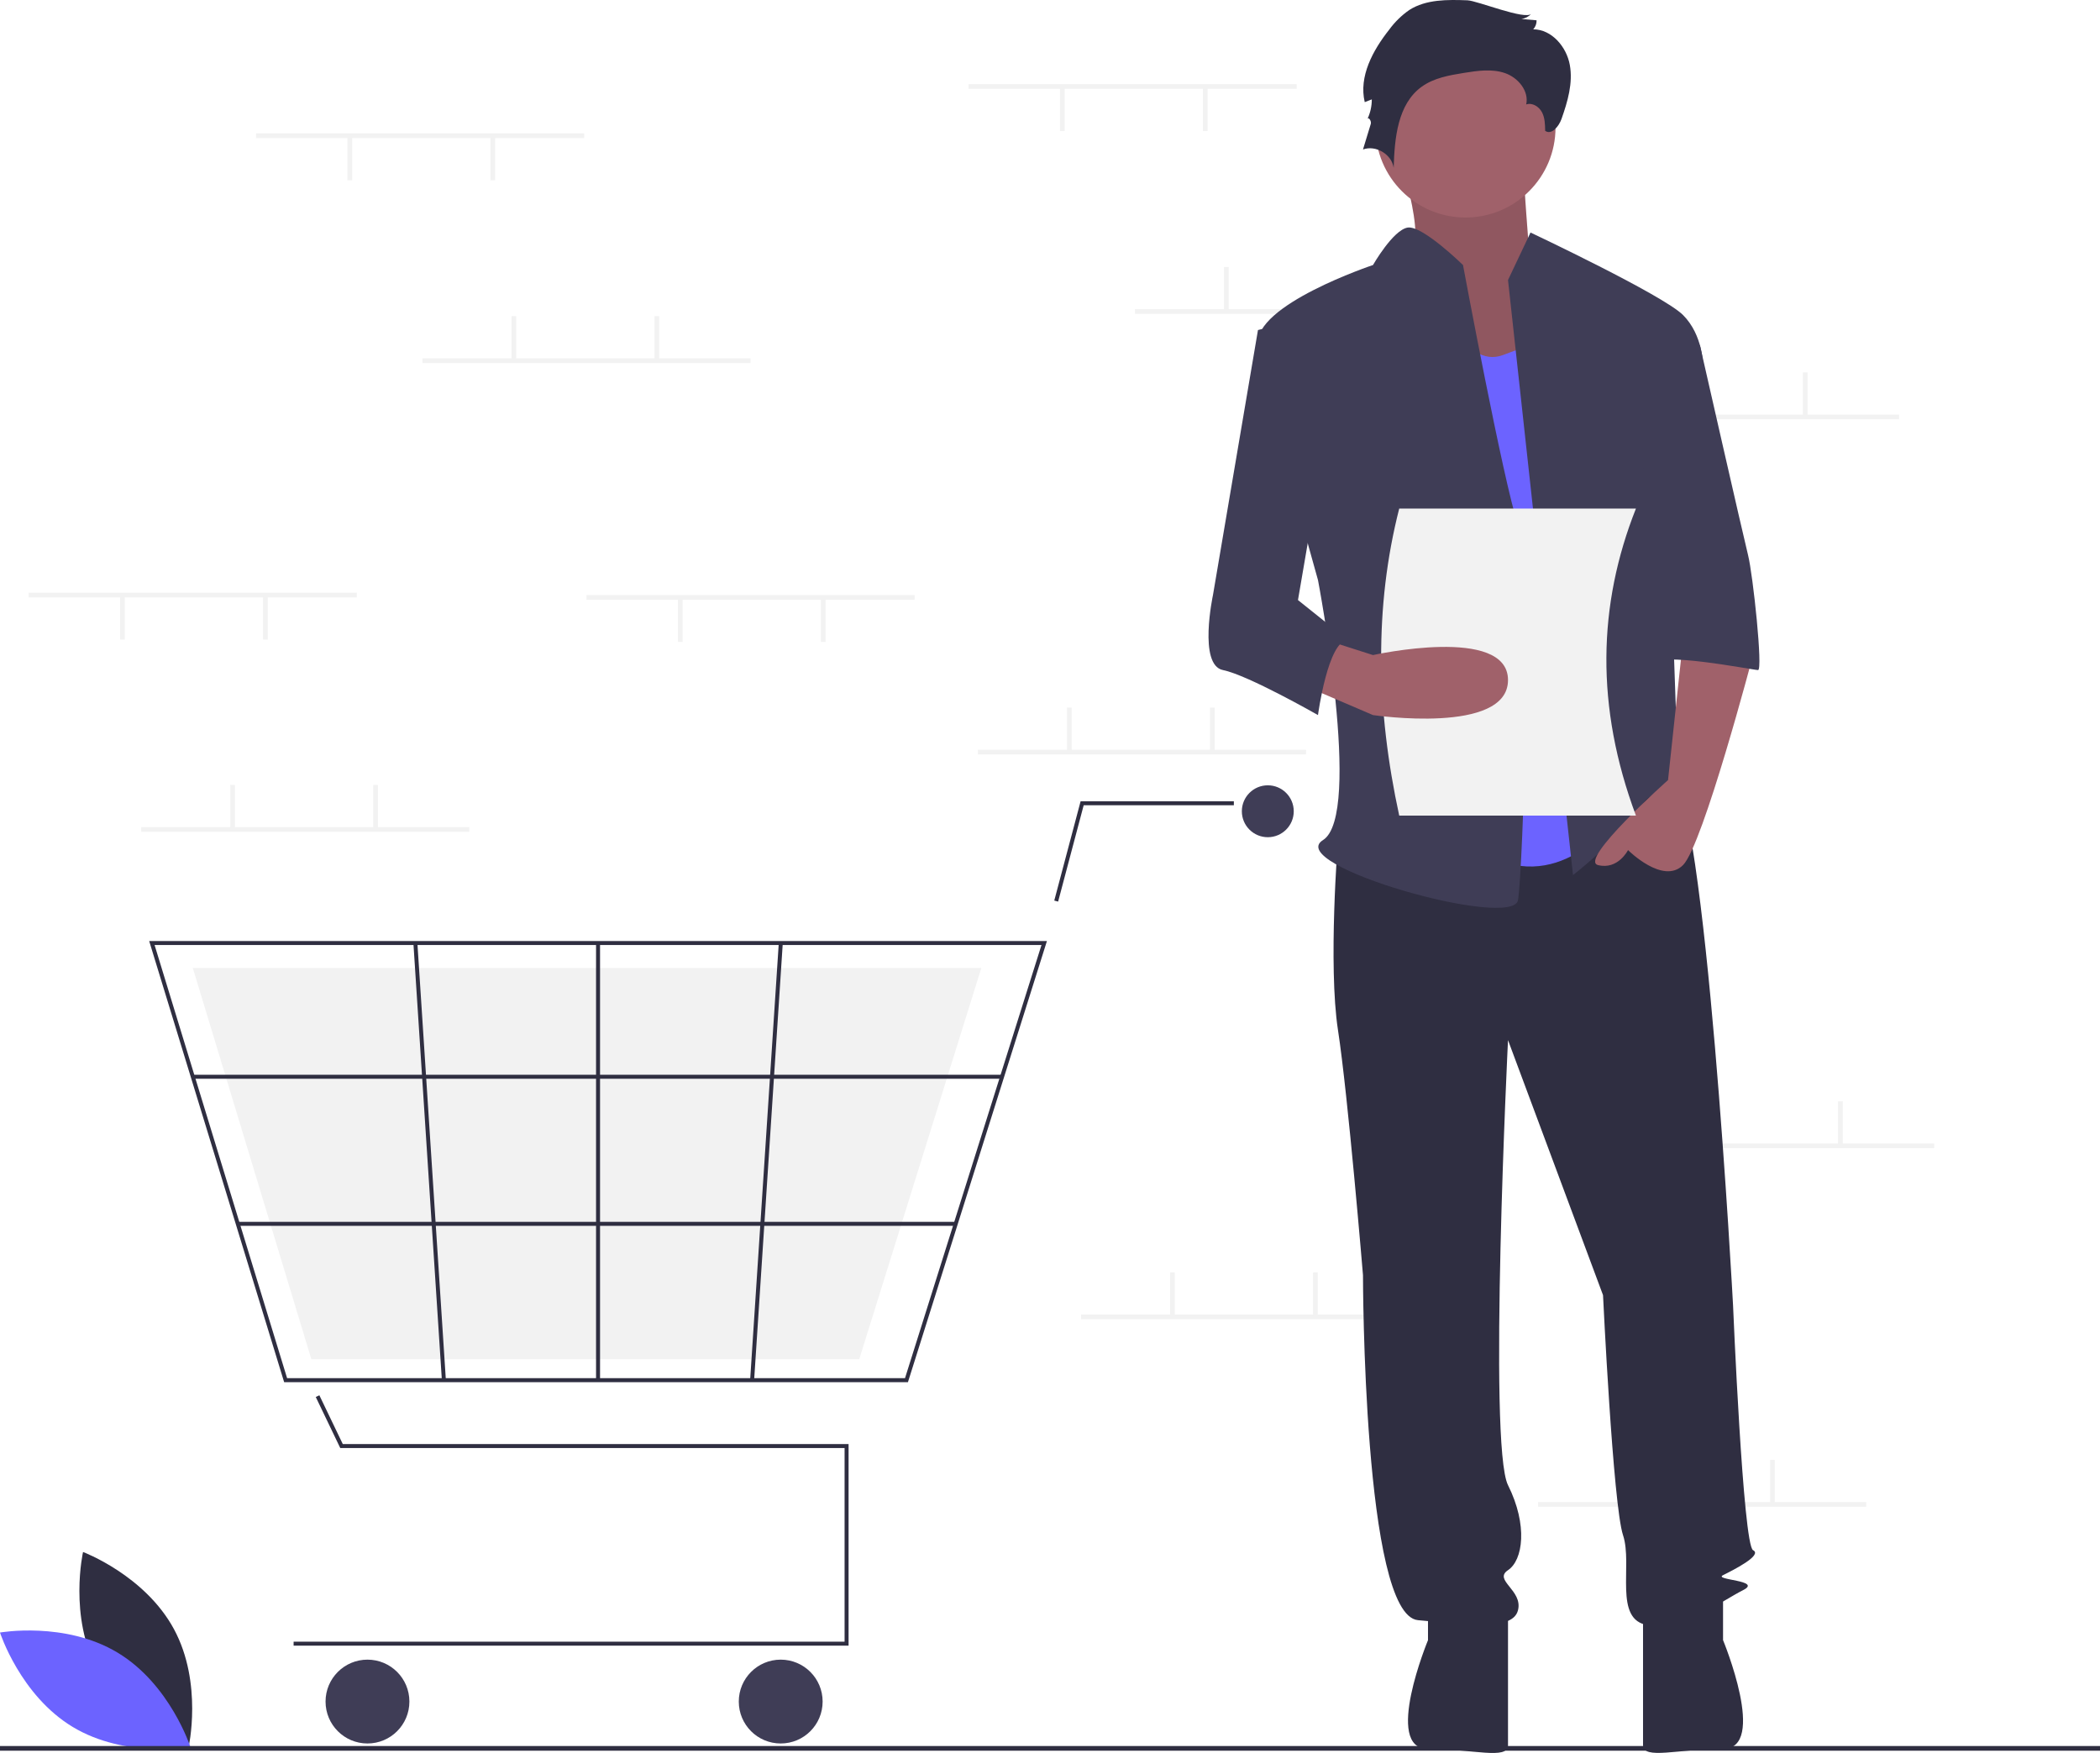
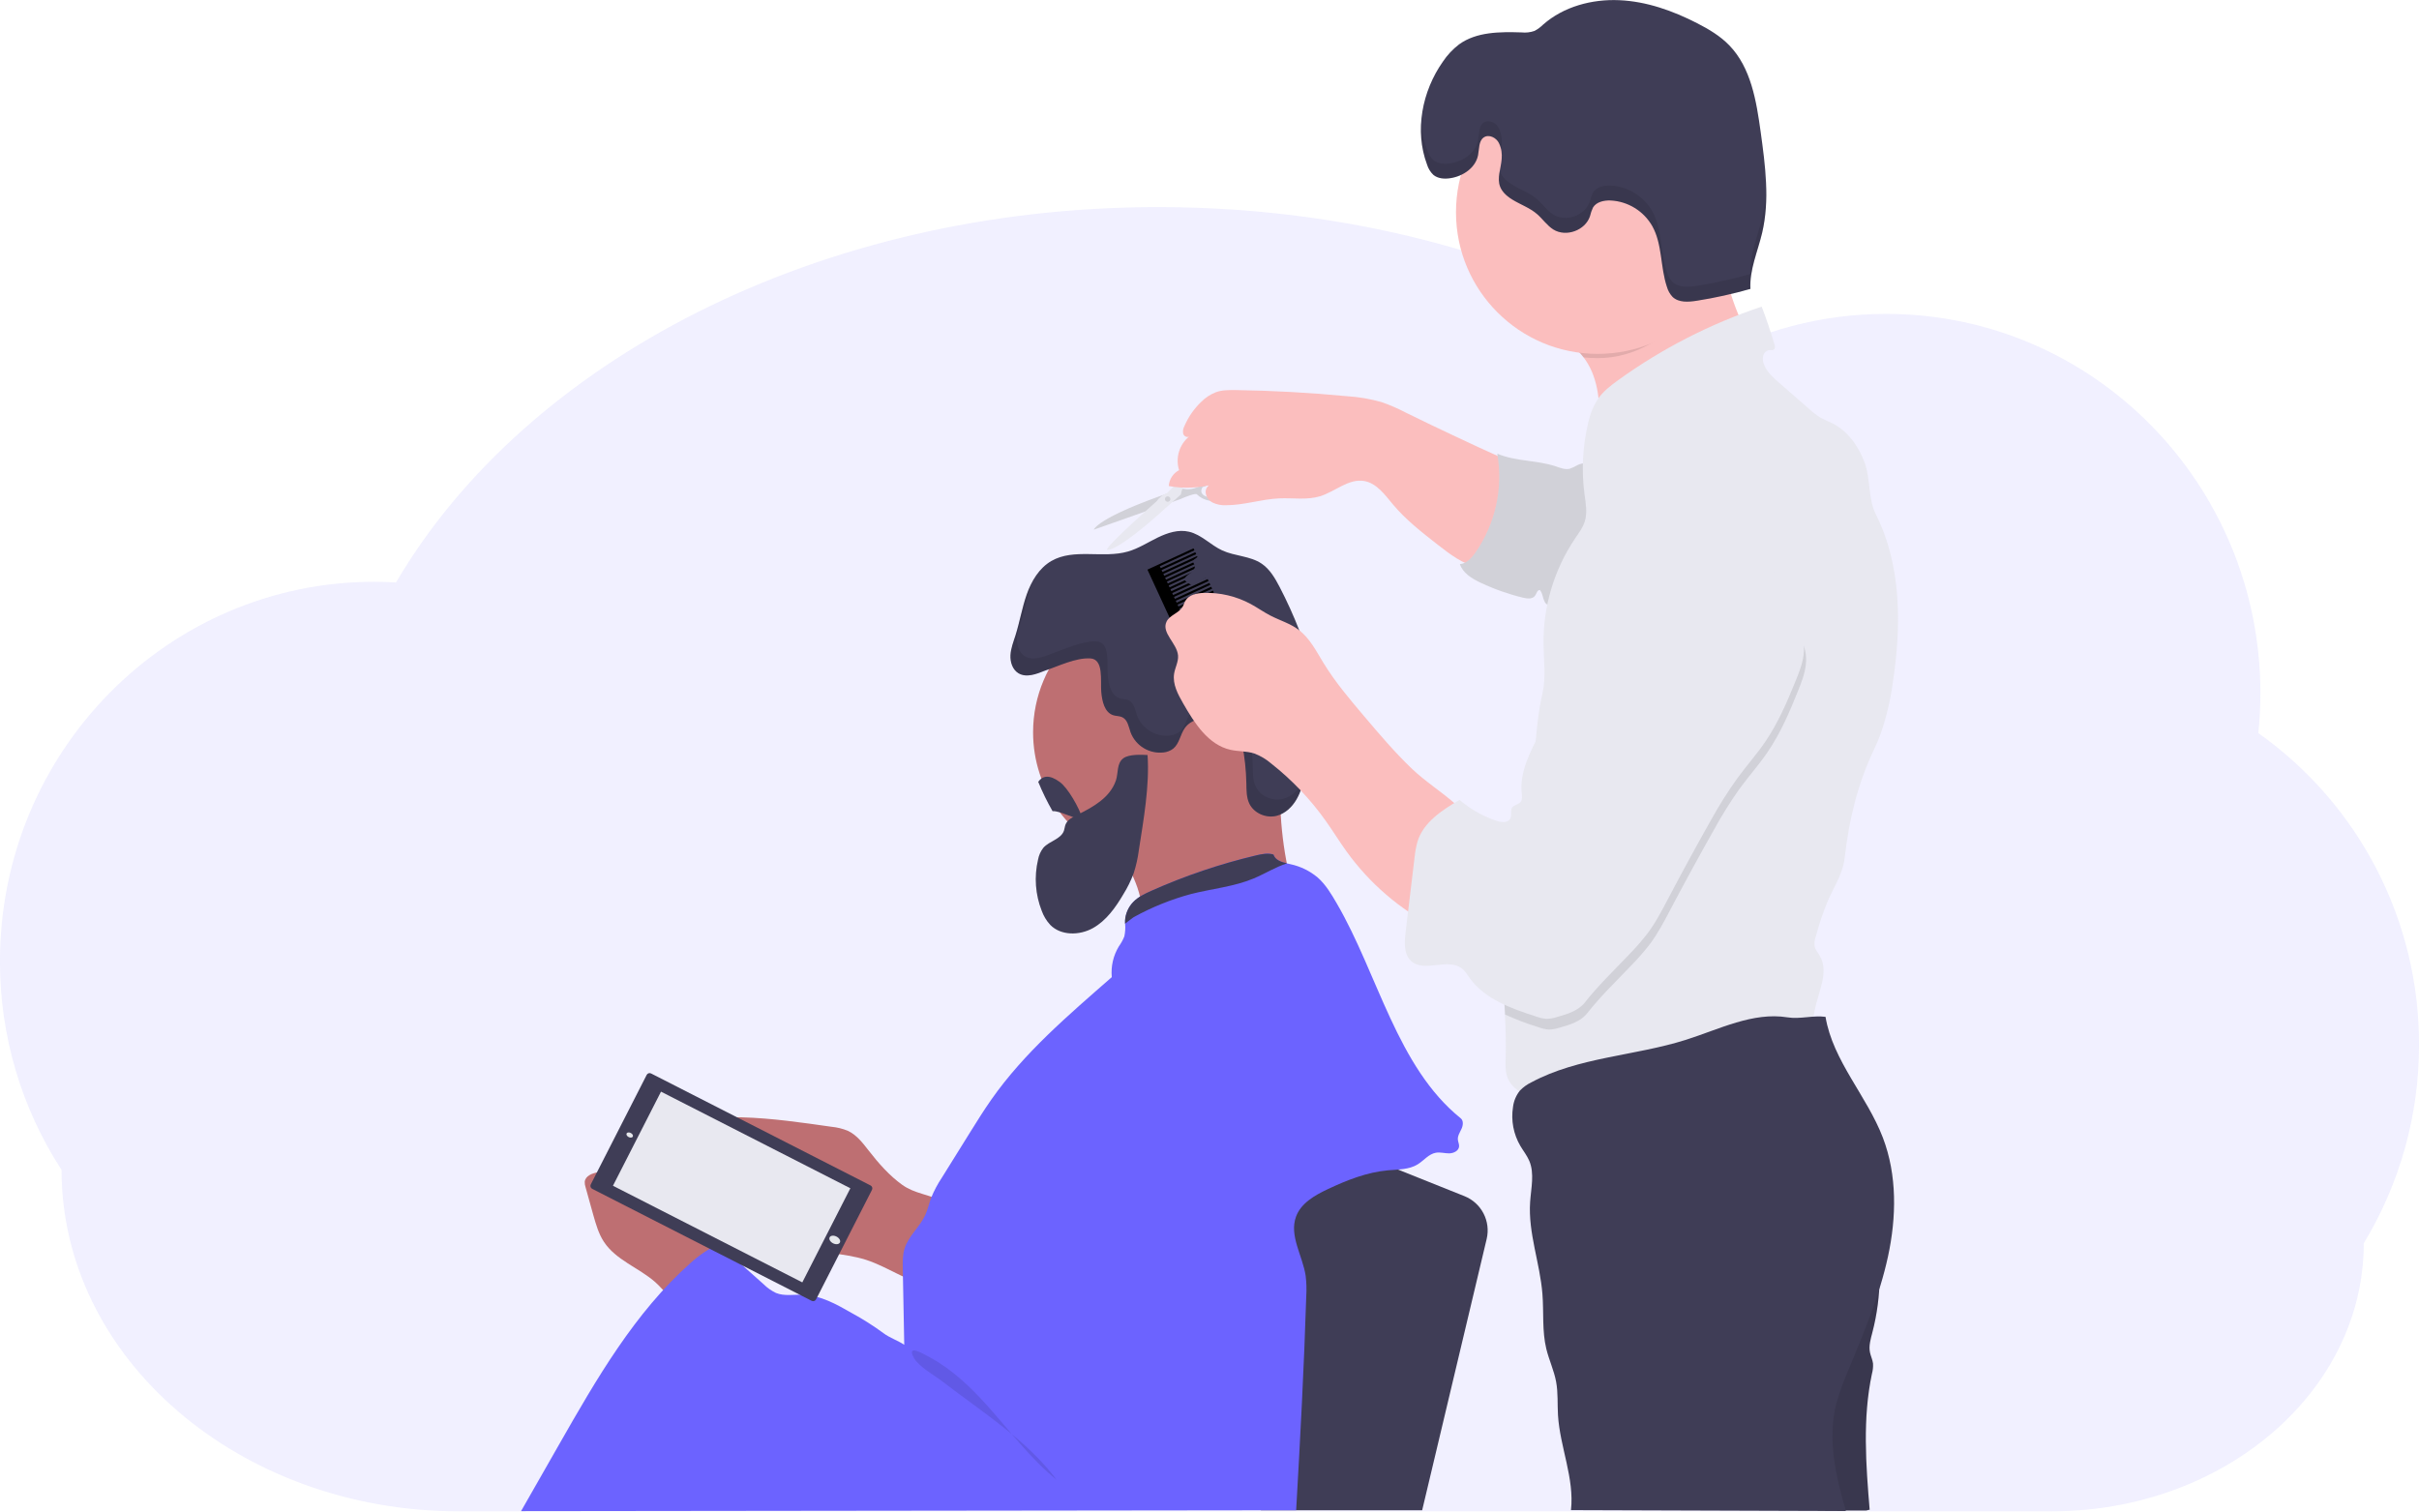
- <svg xmlns="http://www.w3.org/2000/svg" data-name="Layer 1" width="896" height="747.971" viewBox="0 0 896 747.971">
-   <path d="M193.634,788.752c12.428,23.049,38.806,32.944,38.806,32.944s6.227-27.475-6.201-50.524-38.806-32.944-38.806-32.944S181.206,765.703,193.634,788.752Z" transform="translate(-152 -76.01429)" fill="#2f2e41" />
-   <path d="M202.177,781.169c22.438,13.5,31.08,40.314,31.08,40.314s-27.738,4.927-50.177-8.573S152,772.596,152,772.596,179.738,767.67,202.177,781.169Z" transform="translate(-152 -76.01429)" fill="#6c63ff" />
-   <rect x="413.248" y="35.908" width="140" height="2" fill="#f2f2f2" />
-   <rect x="513.249" y="37.408" width="2" height="18.5" fill="#f2f2f2" />
-   <rect x="452.248" y="37.408" width="2" height="18.5" fill="#f2f2f2" />
-   <rect x="484.248" y="131.908" width="140" height="2" fill="#f2f2f2" />
-   <rect x="522.249" y="113.908" width="2" height="18.5" fill="#f2f2f2" />
-   <rect x="583.249" y="113.908" width="2" height="18.5" fill="#f2f2f2" />
-   <rect x="670.249" y="176.908" width="140" height="2" fill="#f2f2f2" />
-   <rect x="708.249" y="158.908" width="2" height="18.5" fill="#f2f2f2" />
-   <rect x="769.249" y="158.908" width="2" height="18.5" fill="#f2f2f2" />
-   <rect x="656.249" y="640.908" width="140" height="2" fill="#f2f2f2" />
-   <rect x="694.249" y="622.908" width="2" height="18.5" fill="#f2f2f2" />
-   <rect x="755.249" y="622.908" width="2" height="18.5" fill="#f2f2f2" />
-   <rect x="417.248" y="319.908" width="140" height="2" fill="#f2f2f2" />
-   <rect x="455.248" y="301.908" width="2" height="18.5" fill="#f2f2f2" />
-   <rect x="516.249" y="301.908" width="2" height="18.5" fill="#f2f2f2" />
-   <rect x="461.248" y="560.908" width="140" height="2" fill="#f2f2f2" />
-   <rect x="499.248" y="542.908" width="2" height="18.5" fill="#f2f2f2" />
-   <rect x="560.249" y="542.908" width="2" height="18.5" fill="#f2f2f2" />
-   <rect x="685.249" y="487.908" width="140" height="2" fill="#f2f2f2" />
-   <rect x="723.249" y="469.908" width="2" height="18.5" fill="#f2f2f2" />
-   <rect x="784.249" y="469.908" width="2" height="18.5" fill="#f2f2f2" />
-   <polygon points="362.06 702.184 125.274 702.184 125.274 700.481 360.356 700.481 360.356 617.861 145.18 617.861 134.727 596.084 136.263 595.347 146.252 616.157 362.06 616.157 362.06 702.184" fill="#2f2e41" />
-   <circle cx="156.789" cy="726.033" r="17.887" fill="#3f3d56" />
-   <circle cx="333.101" cy="726.033" r="17.887" fill="#3f3d56" />
-   <circle cx="540.927" cy="346.153" r="11.073" fill="#3f3d56" />
-   <path d="M539.385,665.767H273.237L215.648,477.531H598.693l-.349,1.108Zm-264.889-1.704H538.136l58.234-184.83H217.951Z" transform="translate(-152 -76.01429)" fill="#2f2e41" />
-   <polygon points="366.61 579.958 132.842 579.958 82.26 413.015 418.701 413.015 418.395 413.998 366.61 579.958" fill="#f2f2f2" />
-   <polygon points="451.465 384.7 449.818 384.263 461.059 341.894 526.448 341.894 526.448 343.598 462.37 343.598 451.465 384.7" fill="#2f2e41" />
-   <rect x="82.258" y="458.584" width="345.293" height="1.704" fill="#2f2e41" />
-   <rect x="101.459" y="521.344" width="306.319" height="1.704" fill="#2f2e41" />
-   <rect x="254.314" y="402.368" width="1.704" height="186.533" fill="#2f2e41" />
-   <rect x="385.557" y="570.797" width="186.929" height="1.704" transform="translate(-274.7392 936.235) rotate(-86.24919)" fill="#2f2e41" />
-   <rect x="334.457" y="478.185" width="1.704" height="186.929" transform="translate(-188.4687 -52.99638) rotate(-3.729)" fill="#2f2e41" />
-   <rect y="745" width="896" height="2" fill="#2f2e41" />
-   <path d="M747.411,137.89s14.618,41.606,5.622,48.007S783.394,244.573,783.394,244.573l47.229-12.802-25.863-43.74s-3.373-43.74-3.373-50.141S747.411,137.89,747.411,137.89Z" transform="translate(-152 -76.01429)" fill="#a0616a" />
-   <path d="M747.411,137.89s14.618,41.606,5.622,48.007S783.394,244.573,783.394,244.573l47.229-12.802-25.863-43.74s-3.373-43.74-3.373-50.141S747.411,137.89,747.411,137.89Z" transform="translate(-152 -76.01429)" opacity="0.1" />
-   <path d="M722.874,434.468s-4.267,53.341,0,81.079,10.668,104.549,10.668,104.549,0,145.089,23.47,147.222,40.539,4.267,42.673-4.267-10.668-12.802-4.267-17.069,8.535-19.203,0-36.272,0-189.895,0-189.895l40.539,108.816s4.267,89.614,8.535,102.415-4.267,36.272,10.668,38.406,32.005-10.668,40.539-14.936-12.802-4.267-8.535-6.401,17.069-8.535,12.802-10.668-8.535-104.549-8.535-104.549S879.697,414.199,864.762,405.664s-24.537,6.166-24.537,6.166Z" transform="translate(-152 -76.01429)" fill="#2f2e41" />
-   <path d="M761.279,758.784v17.069s-19.203,46.399,0,46.399,34.138,4.808,34.138-1.593V763.051Z" transform="translate(-152 -76.01429)" fill="#2f2e41" />
-   <path d="M887.165,758.754v17.069s19.203,46.399,0,46.399-34.138,4.808-34.138-1.593V763.021Z" transform="translate(-152 -76.01429)" fill="#2f2e41" />
-   <circle cx="625.282" cy="54.408" r="38.406" fill="#a0616a" />
-   <path d="M765.547,201.9s10.668,32.005,27.738,25.604l17.069-6.401L840.225,425.934s-23.47,34.138-57.609,12.802S765.547,201.9,765.547,201.9Z" transform="translate(-152 -76.01429)" fill="#6c63ff" />
-   <path d="M795.418,195.499l9.601-20.27s56.542,26.671,65.076,35.205,8.535,21.337,8.535,21.337l-14.936,53.341s4.267,117.351,4.267,121.618,14.936,27.738,4.267,19.203-12.802-17.069-21.337-4.267-27.738,27.738-27.738,27.738Z" transform="translate(-152 -76.01429)" fill="#3f3d56" />
-   <path d="M870.096,349.122l-6.401,59.742s-38.406,34.138-29.871,36.272,12.802-6.401,12.802-6.401,14.936,14.936,23.47,6.401S899.967,355.523,899.967,355.523Z" transform="translate(-152 -76.01429)" fill="#a0616a" />
-   <path d="M778.1,76.144c-8.514-.304-17.625-.455-24.804,4.133a36.313,36.313,0,0,0-8.572,8.392c-6.992,8.838-13.033,19.959-10.436,30.925l3.016-1.176a19.751,19.751,0,0,1-1.905,8.463c.425-1.235,1.847.762,1.466,2.011L733.543,139.792c5.462-2.002,12.257,2.052,13.088,7.81.38-12.661,1.693-27.18,11.964-34.593,5.18-3.739,11.735-4.88,18.042-5.894,5.818-.935,11.918-1.827,17.491.089s10.319,7.615,9.055,13.371c2.57-.885,5.444.906,6.713,3.309s1.337,5.237,1.375,7.955c2.739,1.936,5.856-1.908,6.973-5.071,2.62-7.424,4.949-15.327,3.538-23.073s-7.723-15.148-15.596-15.174a5.467,5.467,0,0,0,1.422-3.849l-6.489-.548a7.172,7.172,0,0,0,4.286-2.26C802.798,84.731,782.313,76.295,778.1,76.144Z" transform="translate(-152 -76.01429)" fill="#2f2e41" />
-   <path d="M776.215,189.098s-17.369-17.021-23.62-15.978S737.809,189.098,737.809,189.098s-51.208,17.069-49.074,34.138S714.339,323.518,714.339,323.518s19.203,100.282,2.134,110.95,81.079,38.406,83.213,25.604,6.401-140.821,0-160.024S776.215,189.098,776.215,189.098Z" transform="translate(-152 -76.01429)" fill="#3f3d56" />
-   <path d="M850.893,223.236h26.383S895.7,304.315,897.833,312.85s6.401,49.074,4.267,49.074-44.807-8.535-44.807-2.134Z" transform="translate(-152 -76.01429)" fill="#3f3d56" />
-   <path d="M850,424.014H749c-9.856-45.34-10.68-89.146,0-131H850C833.701,334.115,832.682,377.621,850,424.014Z" transform="translate(-152 -76.01429)" fill="#f2f2f2" />
-   <path d="M707.938,368.325,737.809,381.127s57.609,8.535,57.609-14.936-57.609-10.668-57.609-10.668L718.605,349.383Z" transform="translate(-152 -76.01429)" fill="#a0616a" />
-   <path d="M714.339,210.435l-25.604,6.401L669.532,329.919s-6.401,29.871,4.267,32.005S714.339,381.127,714.339,381.127s4.267-32.005,12.802-32.005L705.804,332.053,718.606,257.375Z" transform="translate(-152 -76.01429)" fill="#3f3d56" />
-   <rect x="60.248" y="352.908" width="140" height="2" fill="#f2f2f2" />
-   <rect x="98.249" y="334.908" width="2" height="18.5" fill="#f2f2f2" />
-   <rect x="159.249" y="334.908" width="2" height="18.5" fill="#f2f2f2" />
-   <rect x="109.249" y="56.908" width="140" height="2" fill="#f2f2f2" />
-   <rect x="209.249" y="58.408" width="2" height="18.5" fill="#f2f2f2" />
-   <rect x="148.249" y="58.408" width="2" height="18.5" fill="#f2f2f2" />
-   <rect x="250.249" y="253.908" width="140" height="2" fill="#f2f2f2" />
-   <rect x="350.248" y="255.408" width="2" height="18.5" fill="#f2f2f2" />
-   <rect x="289.248" y="255.408" width="2" height="18.5" fill="#f2f2f2" />
-   <rect x="12.248" y="252.908" width="140" height="2" fill="#f2f2f2" />
-   <rect x="112.249" y="254.408" width="2" height="18.5" fill="#f2f2f2" />
-   <rect x="51.248" y="254.408" width="2" height="18.5" fill="#f2f2f2" />
-   <rect x="180.249" y="152.908" width="140" height="2" fill="#f2f2f2" />
-   <rect x="218.249" y="134.908" width="2" height="18.5" fill="#f2f2f2" />
-   <rect x="279.248" y="134.908" width="2" height="18.5" fill="#f2f2f2" />
+ <svg xmlns="http://www.w3.org/2000/svg" data-name="Layer 1" width="1144" height="714.9" viewBox="0 0 1144 714.9">
+   <path d="M1172,586.79a180,180,0,0,0-76-147.42,184.71,184.71,0,0,0,1-18.77c0-99.14-79.24-179.51-177-179.51a174.28,174.28,0,0,0-85.91,22.54c-69.19-45.52-159.52-73.07-258.34-73.07-160.79,0-299.1,72.95-360.46,177.55-3.41-.2-6.84-.31-10.3-.31-97.74,0-177,80.37-177,179.51A180.53,180.53,0,0,0,57.12,646h0c0,89.2,84.19,161.5,188,161.5H998.24c81.54,0,147.64-56.77,147.64-126.81h0A180.52,180.52,0,0,0,1172,586.79Z" transform="translate(-28 -92.59)" fill="#6c63ff" opacity="0.1" />
+   <path d="M856.58,256.72c-7.54,3.18-15.1,6.37-22.12,10.57-3.19,1.9-6.25,4-9.53,5.73-3.53,1.88-7.28,3.3-11,4.82a245.21,245.21,0,0,0-29.84,14.62c.83-10.75-.74-22.43-7.17-30.81a27,27,0,0,0-3.14-3.46c-4.55-4.22-11-5.31-15.47-9,2.72-4.78,8.76-9.12,12.87-12.77q6.66-5.89,13.82-11.17a196.76,196.76,0,0,1,30.35-18.43c6.76-3.31,13.82-6.27,21.28-7.28a4.62,4.62,0,0,1,2.81.25c1.16.64,1.58,2.08,1.86,3.37,1.39,6.45,2.1,13.07,3.26,19.57a83.48,83.48,0,0,0,2.31,9.89,120.66,120.66,0,0,0,4.31,11.31Q853.89,250.32,856.58,256.72Z" transform="translate(-28 -92.59)" fill="#fbbebe" />
+   <path d="M642.57,439A63,63,0,0,1,528.8,476.29,62.84,62.84,0,0,1,516.57,439a63,63,0,0,1,126,0Z" transform="translate(-28 -92.59)" fill="#be6f72" />
+   <path d="M557,494.52c3.37,5.81,6.77,11.67,8.93,18s3,13.34,1.22,19.81c21.46-11.3,47-10.39,70.62-16.11a2.54,2.54,0,0,0,1.63-.86,2.59,2.59,0,0,0,0-2.08,172.89,172.89,0,0,1-5.63-56.2l-12.33,7.29a157.84,157.84,0,0,1-16.75,9c-8.15,3.57-16.8,5.73-25.31,8.23-6.74,2-20.12,4.59-24.36,10.48A11.9,11.9,0,0,1,557,494.52Z" transform="translate(-28 -92.59)" fill="#be6f72" />
+   <path d="M522.29,409.8c-4.1,1.65-8.92,3.55-12.69,1.24-2.77-1.71-3.91-5.26-3.74-8.51s1.41-6.33,2.39-9.43c2-6.37,3.08-13,5.31-19.34s5.87-12.45,11.65-15.8c10.64-6.16,24.41-1.07,36.22-4.48,5-1.43,9.35-4.31,14-6.57s9.88-4,14.9-2.79c5.88,1.37,10.22,6.32,15.7,8.84,6,2.76,13.18,2.57,18.64,6.26,3.87,2.62,6.31,6.85,8.48,11a208.81,208.81,0,0,1,16.35,41.9,63.54,63.54,0,0,1,2.67,16c.05,6.94-1.83,13.74-3.69,20.44l-3,10.6c-1.11,4-2.25,8-4.35,11.62s-5.34,6.67-9.35,7.72c-5,1.29-10.82-1.21-13-5.89-1.34-2.9-1.28-6.22-1.35-9.41a104.74,104.74,0,0,0-2-18.6c-.62-3.07-1.45-6.26-3.54-8.58-2.7-3-7-4-11-4.07-4.68-.06-9.81,1.21-12.54,5-2.19,3.06-2.57,7.36-5.48,9.75a9.07,9.07,0,0,1-4.45,1.81,14.87,14.87,0,0,1-15.73-9.45c-.92-2.64-1.37-5.92-3.87-7.16-1.3-.65-2.85-.53-4.24-.95-4.26-1.29-5.38-6.69-5.77-11.12-.45-5.19,1.28-15.44-5.17-15.79C536.69,403.66,528.68,407.67,522.29,409.8Z" transform="translate(-28 -92.59)" fill="#3f3d56" />
+   <path d="M537.4,478.09c-2.22,1.07-4.65,2.32-5.52,4.62-.34.9-.4,1.89-.71,2.81-1.41,4.07-6.91,4.87-9.75,8.11a12.77,12.77,0,0,0-2.51,5.61,40.68,40.68,0,0,0,1.76,24.24,19.56,19.56,0,0,0,4,6.6c5.08,5.18,13.84,5.08,20.17,1.55s10.7-9.72,14.41-16a55.68,55.68,0,0,0,4.91-10,61,61,0,0,0,2.43-10.89c2.22-14.41,5.12-30.39,4.12-45-3-.19-8.73-.4-11.38,1.48-3.32,2.36-2.4,7.12-3.6,10.57C552.89,470.09,544.65,474.47,537.4,478.09Z" transform="translate(-28 -92.59)" fill="#3f3d56" />
+   <path d="M540,480c-3.75.23-10.47-3.92-14.23-3.71A117.11,117.11,0,0,1,519,462.43c2-2.87,5.22-3.57,10.09,0C533,465.18,538.4,474.69,540,480Z" transform="translate(-28 -92.59)" fill="#3f3d56" />
+   <path d="M596.53,322c-4.07,2.15-6.59,2.25-8.6,1.82s-6,1.57-6,1.57c-35.25,12.06-36.64,17.75-36.64,17.75l40.81-14.41c7.85-3.44,8-2.23,8-2.23,6,5.64,13.64,1.82,13.64,1.82s10.57-5,7.46-9.81S600.61,319.89,596.53,322Zm17-.9s-3,8-13.79,6.7c0,0-5.3-.78-3.06-4.73,0,0,11-4.62,13.91-4.29S613.5,321.14,613.5,321.14Z" transform="translate(-28 -92.59)" fill="#e8e8f0" />
+   <path d="M596.53,322c-4.07,2.15-6.59,2.25-8.6,1.82s-6,1.57-6,1.57c-35.25,12.06-36.64,17.75-36.64,17.75l40.81-14.41c7.85-3.44,8-2.23,8-2.23,6,5.64,13.64,1.82,13.64,1.82s10.57-5,7.46-9.81S600.61,319.89,596.53,322Zm17-.9s-3,8-13.79,6.7c0,0-5.3-.78-3.06-4.73,0,0,11-4.62,13.91-4.29S613.5,321.14,613.5,321.14Z" transform="translate(-28 -92.59)" opacity="0.1" />
+   <path d="M598.77,299.7c-6.1.2-7.37,4.76-7.37,4.76a8.79,8.79,0,0,0-.57,10.53L580,325.76a10.89,10.89,0,0,0-5.06,4s-23.78,21-23.43,22.91c0,0,3.88,2,28.49-20.43l6.46-5.72s1.43-10.69,11.52-12.72c0,0,1,.44,1.53-1.94a11.34,11.34,0,0,1,2.23-3.07C603.08,307.55,604.87,299.49,598.77,299.7Zm1.71,7.23s-3.27,8.44-7.93,6-.13-8.07-.13-8.07C600.5,297,600.48,306.93,600.48,306.93Z" transform="translate(-28 -92.59)" fill="#e8e8f0" />
+   <circle cx="552.21" cy="236.08" r="1.29" opacity="0.1" />
+   <path d="M693.06,287.88a85.16,85.16,0,0,0-11.69-5.08A77.82,77.82,0,0,0,665,280q-26.26-2.5-52.68-2.9c-3.11,0-6.29-.07-9.24,1a19.71,19.71,0,0,0-7,4.59,34.85,34.85,0,0,0-8,11.58,5.14,5.14,0,0,0-.5,3.58c.4,1.16,2,1.93,2.91,1.11A14.91,14.91,0,0,0,585.61,315a9.11,9.11,0,0,0-4.87,7.5,47.69,47.69,0,0,0,21.86-1.06c-2.12-.54-4.31,1.45-4.44,3.63a5.94,5.94,0,0,0,3.31,5.25,13.29,13.29,0,0,0,6.36,1.26c8.47,0,16.71-2.87,25.16-3.24,6.46-.29,13.12.88,19.29-1,7.16-2.22,13.55-8.51,20.93-7.2,5.89,1.05,9.73,6.52,13.57,11.1,6.14,7.31,13.73,13.23,21.26,19.1,5.8,4.52,11.86,9.16,19.05,10.69a10.58,10.58,0,0,0,6.52-.31,11.13,11.13,0,0,0,4.24-4c7.75-11,7.76-24.85,7.31-37.74-.23-6.59-1.67-7.48-7.77-10.21Q726.77,304,716.23,299,704.59,293.56,693.06,287.88Z" transform="translate(-28 -92.59)" fill="#fbbebe" />
+   <path d="M774.11,312.56a21.09,21.09,0,0,1-3.76,1.77c-2.19.52-4.42-.41-6.55-1.13-9-3-19-2.29-27.7-6a63,63,0,0,1-10.39,46.85c-1.8,2.56-4.17,5.18-7.29,5.38,1.39,4.27,5.67,6.85,9.73,8.77a104.46,104.46,0,0,0,20.24,7.14c2,.47,4.44.7,5.6-1,.7-1,1-2.71,2.23-2.65,1.88,2,1.26,6.1,3.86,7a5,5,0,0,0,2.47,0l5.8-1a10.63,10.63,0,0,0,4.88-1.68,9.56,9.56,0,0,0,2.23-2.84c6.5-11.07,9-23.88,10-36.53.49-6.28,1.1-12.94.67-19.24C785.73,312,778.81,310.37,774.11,312.56Z" transform="translate(-28 -92.59)" fill="#e8e8f0" />
+   <path d="M774.11,312.56a21.09,21.09,0,0,1-3.76,1.77c-2.19.52-4.42-.41-6.55-1.13-9-3-19-2.29-27.7-6a63,63,0,0,1-10.39,46.85c-1.8,2.56-4.17,5.18-7.29,5.38,1.39,4.27,5.67,6.85,9.73,8.77a104.46,104.46,0,0,0,20.24,7.14c2,.47,4.44.7,5.6-1,.7-1,1-2.71,2.23-2.65,1.88,2,1.26,6.1,3.86,7a5,5,0,0,0,2.47,0l5.8-1a10.63,10.63,0,0,0,4.88-1.68,9.56,9.56,0,0,0,2.23-2.84c6.5-11.07,9-23.88,10-36.53.49-6.28,1.1-12.94.67-19.24C785.73,312,778.81,310.37,774.11,312.56Z" transform="translate(-28 -92.59)" opacity="0.1" />
+   <path d="M438.88,636.93c-2.85-3.66-5.78-7.54-10-9.47a27.38,27.38,0,0,0-7.6-1.86c-14.07-2-28.17-4.08-42.37-4.47-4.64-.13-9.62,0-13.4,2.71-4.33,3.09-6,8.78-6.24,14.09a39.74,39.74,0,0,0,15.32,33c8.5,6.48,19.24,9.19,29.72,11.33,5.51,1.13,11.05,2.14,16.61,3s11.22,1.54,16.59,3.26c11.48,3.68,21.61,12,33.65,12.69a2.65,2.65,0,0,0,1.65-.28,2.8,2.8,0,0,0,1-1.7c2.65-9.35,11.84-31.74,0-38.28-6.19-3.41-13.06-3.56-19.12-7.89S443.48,642.84,438.88,636.93Z" transform="translate(-28 -92.59)" fill="#be6f72" />
+   <path d="M337.79,699c-7.79-6.78-18.54-10.37-24.2-19-2.49-3.8-3.75-8.26-5-12.64l-3.68-13.22a6.89,6.89,0,0,1-.38-2.53c.28-2.76,3.53-4.07,6.27-4.5,14-2.18,28.58,3.46,39.06,13s17.21,22.7,21.16,36.34a3.41,3.41,0,0,1,.12,2.18,3.36,3.36,0,0,1-1.54,1.46c-5.06,3-11.86,7.37-17.77,8.29S342,702.62,337.79,699Z" transform="translate(-28 -92.59)" fill="#be6f72" />
+   <path d="M679.57,642l41,16.41a17.47,17.47,0,0,1,10.51,20.26L700.57,807H624.29l13.28-146S666.57,637,679.57,642Z" transform="translate(-28 -92.59)" fill="#3f3d56" />
+   <path d="M719.17,626.6c-.76,1.66-1.88,3.3-1.71,5.11.1,1.08.66,2.1.58,3.17-.16,2.1-2.59,3.27-4.69,3.29s-4.21-.66-6.28-.3c-3.4.58-5.7,3.71-8.64,5.52-4.1,2.52-9.22,2.37-14,2.8-10,.9-19.46,4.65-28.51,8.92-6.15,2.9-12.68,6.62-15,13-3.33,9,3.13,18.48,4.56,28a53.73,53.73,0,0,1,.28,9.66c-1.05,33.62-2.86,67.63-4.78,101.21l-366.56.43,18.05-31.63c17.6-30.85,35.67-62.28,62.22-85.87a55.9,55.9,0,0,1,13.14-8.84l21.29,19a21.42,21.42,0,0,0,5.85,4.13c4,1.63,8.48.7,12.77.84,8.25.27,15.79,4.48,22.95,8.59a131.73,131.73,0,0,1,15.12,9.59c2.82,2.16,6.89,3.51,9.83,5.5l-.69-35.9c-.07-3.24-.12-6.56.85-9.65,1.88-6,7.25-10.24,9.83-15.95,1.17-2.57,1.74-5.37,2.72-8a54.5,54.5,0,0,1,5.14-9.65l13.27-21.32c3.28-5.26,6.55-10.52,10.11-15.59,15.57-22.21,36.53-40,56.92-57.85a23.82,23.82,0,0,1,3.35-14.56,22.37,22.37,0,0,0,2.58-4.69,19.56,19.56,0,0,0,.37-6c0-.51,0-1,0-1.54a13.94,13.94,0,0,1,3.86-8.72c2.34-2.43,5.47-3.91,8.55-5.29A279.3,279.3,0,0,1,622,497.23c2.71-.64,5.58-1.24,8.25-.43.81,2.61,3.57,3.53,6.33,4.19l1.77.41a29.64,29.64,0,0,1,12.74,6.22c3.87,3.38,6.53,7.9,9.12,12.35,19.47,33.43,28.44,77.29,58.56,101.58C720.23,622.7,719.93,625,719.17,626.6Z" transform="translate(-28 -92.59)" fill="#6c63ff" />
+   <path d="M842,216c-10.54,23.17-31.31,46-58.43,46a66,66,0,0,1-6.63-.33,27,27,0,0,0-3.14-3.46c-4.55-4.22-11-5.31-15.47-9,2.72-4.78,8.76-9.12,12.87-12.77q6.66-5.89,13.82-11.17a196.76,196.76,0,0,1,30.35-18.43c6.76-3.31,13.82-6.27,21.28-7.28a4.62,4.62,0,0,1,2.81.25c1.16.64,1.58,2.08,1.86,3.37C842.71,209.58,840.84,209.5,842,216Z" transform="translate(-28 -92.59)" opacity="0.1" />
+   <circle cx="755.57" cy="100.4" r="67" fill="#fbbebe" />
+   <path d="M923.1,415.82a121.77,121.77,0,0,1-5.68,23.79c-1,2.81-2.23,5.55-3.5,8.25-7.45,15.79-11.54,32.86-13.49,50.22a27.77,27.77,0,0,1-.75,4.05c-1.47,5.6-4.57,10.6-6.94,15.87a129.24,129.24,0,0,0-6,17.53,9.78,9.78,0,0,0-.56,4.71c.37,1.69,1.59,3,2.45,4.53,4.44,7.65-.69,17-2.42,25.66-.59,3-.85,6.26-2.8,8.6-1.66,2-4.24,2.92-6.69,3.76a757.3,757.3,0,0,1-106.94,27.84c-5.41,1-11,1.93-16.37.93s-10.72-4.32-12.56-9.5c-1.06-3-.88-6.26-.79-9.44.2-6.68,0-13.4-.36-20.13-1.16-22.15-3.79-44.38,2-65.6,1.73-6.26,4.17-12.3,6.13-18.49,3.83-12.07,4.82-24.55,5.78-37.07.79-10.32,1.56-20.68,3.87-30.86,1.72-7.59.58-15.48.48-23.26a87.59,87.59,0,0,1,15-50c1.73-2.55,3.63-5.07,4.54-8,1.28-4.2.4-8.71-.18-13.07a91.76,91.76,0,0,1,1.74-33.31,34,34,0,0,1,4.61-11.49c2.49-3.63,6.06-6.37,9.63-8.95a253,253,0,0,1,67.83-34.75c2.23,5.64,4.37,12.23,6.08,18,.23.78.39,1.77-.25,2.27s-1.3.23-2,.25a3.6,3.6,0,0,0-3.09,2.65,6.54,6.54,0,0,0,.38,4.24c1.36,3.5,4.29,6.11,7.11,8.58L883.54,286a34.71,34.71,0,0,0,5.53,4.22c1.78,1,3.72,1.71,5.55,2.63,7.34,3.71,12.41,10.94,15.24,18.66s1.55,17,5.24,24.33C927.36,360.14,927.26,388.89,923.1,415.82Z" transform="translate(-28 -92.59)" fill="#e8e8f0" />
+   <path d="M913.78,670.08a107.22,107.22,0,0,1-.31,52.85c-.81,3.09-1.76,6.29-1.12,9.42.37,1.78,1.24,3.45,1.44,5.26a15.4,15.4,0,0,1-.53,4.9c-4.44,21-2.85,42.82-1.06,64.25-.76,0-1,.35-1.8.35H891.13c-.34-5.63-7.34-9.85-10.76-14.34A37.12,37.12,0,0,1,874,761.58c3-12,11.84-21.59,16.37-33.06,5-12.62,4.57-26.91,9.88-39.39C903.3,681.92,909,676.29,913.78,670.08Z" transform="translate(-28 -92.59)" fill="#3f3d56" />
+   <path d="M913.78,670.08a107.22,107.22,0,0,1-.31,52.85c-.81,3.09-1.76,6.29-1.12,9.42.37,1.78,1.24,3.45,1.44,5.26a15.4,15.4,0,0,1-.53,4.9c-4.44,21-2.85,42.82-1.06,64.25-.76,0-1,.35-1.8.35H891.13c-.34-5.63-7.34-9.85-10.76-14.34A37.12,37.12,0,0,1,874,761.58c3-12,11.84-21.59,16.37-33.06,5-12.62,4.57-26.91,9.88-39.39C903.3,681.92,909,676.29,913.78,670.08Z" transform="translate(-28 -92.59)" opacity="0.1" />
+   <path d="M873.34,573.83c-16.38-2.62-32.25,5.63-48.07,10.64-24.17,7.65-50.78,8.12-73.11,20.13a18.67,18.67,0,0,0-5.34,3.86,15.29,15.29,0,0,0-3.29,7.82A27.75,27.75,0,0,0,747,634.63c1.39,2.36,3.14,4.53,4.22,7.06,2.56,6,.85,12.92.41,19.48-1,14.65,4.68,28.91,5.82,43.55.68,8.63-.21,17.45,1.82,25.87,1.27,5.28,3.66,10.26,4.65,15.6s.56,10.56.89,15.84c.93,15.13,7.82,29.83,6.14,44.9l130,.43c-4.82-16.77-8.83-34.11-4.46-51a120.23,120.23,0,0,1,5.64-15.65c7.27-17.57,14.74-35.19,18.75-53.77s4.37-38.42-2.42-56.18c-7.56-19.8-23.63-36.27-27.13-57.17C885.33,572.79,879.35,574.79,873.34,573.83Z" transform="translate(-28 -92.59)" fill="#3f3d56" />
+   <path d="M736.91,160.31c-1.26-2.64-4.83-4.38-7.23-2.71S727.59,163,727,166c-1.14,5.9-7,9.92-13,10.86-2.81.45-5.94.27-8.12-1.55a11.3,11.3,0,0,1-3-4.89c-6-16-2.35-34.68,7.47-48.64A34.23,34.23,0,0,1,718,113.6c8.27-6,19.33-6,29.56-5.68a14,14,0,0,0,6.15-.71,17,17,0,0,0,4.08-3c9.69-8.52,23.08-12.1,36-11.53s25.35,5,36.83,10.89c5.49,2.81,10.87,6,15.17,10.44,10.33,10.63,12.85,26.38,14.88,41.06,2.18,15.84,4.35,32.12.68,47.69-2.08,8.82-6,17.44-5.54,26.49a213.89,213.89,0,0,1-25.28,5.59c-4,.63-8.62,1-11.55-1.83a11.44,11.44,0,0,1-2.64-4.68c-3.17-9.37-2.11-20.07-6.9-28.73a24.1,24.1,0,0,0-19.77-12.18c-3.14-.11-6.71.66-8.32,3.35a20.67,20.67,0,0,0-1.42,4.12c-2.22,6.69-11.31,10-17.3,6.27-3-1.88-5.05-5-7.76-7.34-3.44-2.95-7.85-4.47-11.71-6.85C730.3,179,741.89,170.76,736.91,160.31Z" transform="translate(-28 -92.59)" fill="#3f3d56" />
+   <path d="M636.62,501c-5.47,1.75-10.45,4.92-15.77,7.15-9.37,3.91-19.67,4.82-29.5,7.32a121.18,121.18,0,0,0-27.11,10.92c-.63.34-2.61,2-4.19,3.14,0-.51,0-1,0-1.54a13.94,13.94,0,0,1,3.86-8.72c2.34-2.43,5.47-3.91,8.55-5.29A279.3,279.3,0,0,1,622,497.23c2.71-.64,5.58-1.24,8.25-.43C631.1,499.41,633.86,500.33,636.62,501Z" transform="translate(-28 -92.59)" fill="#3f3d56" />
+   <path d="M494.85,757.45c10.76,12,20.41,25.1,32.93,35.22-14.45-19.19-35.18-32-53.92-46.47-3.8-2.94-11.4-7.11-13.7-11.36-3.63-6.66,4.39-1.93,7.72-.12C478.28,740.37,487,748.71,494.85,757.45Z" transform="translate(-28 -92.59)" opacity="0.1" />
+   <path d="M882,407.17c-.51,4.32-2.12,8.42-3.75,12.44-4,10-8.29,19.9-14.33,28.77-4.16,6.11-9.11,11.63-13.45,17.6a202,202,0,0,0-12.24,19.73Q828,503.83,818.29,522.25c-3.09,5.88-6.16,11.81-10.15,17.12a118,118,0,0,1-9,10.24c-7,7.38-14.19,14.2-20.45,22.2-3.1,4-8.27,5.54-13.1,6.9a17.82,17.82,0,0,1-5,.9,17.26,17.26,0,0,1-5-1.11,126.72,126.72,0,0,1-15.8-6c-1.16-22.15-3.79-44.38,2-65.6,1.73-6.26,4.17-12.3,6.13-18.49,3.83-12.07,4.82-24.55,5.78-37.07,1.19-2.51,2.46-5,3.69-7.42,8.34-16.48,15.37-34.63,13.2-53a99,99,0,0,1-1.15-10,37.68,37.68,0,0,1,2.05-12.07,66.74,66.74,0,0,1,38-41,21.27,21.27,0,0,1,9-2c4,.21,7.83,2.29,11.73,1.53,13.21,5.81,23.9,15.73,31.89,27.75s8.43,28.08,17.12,39.6C881.8,398.23,882.5,402.86,882,407.17Z" transform="translate(-28 -92.59)" opacity="0.1" />
+   <polygon points="564.86 260.31 564.44 259.4 548.1 266.94 545.37 268.2 542.65 269.45 565.69 319.4 568.41 318.14 571.14 316.88 587.48 309.34 587.06 308.44 570.72 315.98 570.3 315.07 586.64 307.53 586.22 306.62 569.88 314.16 569.46 313.25 585.8 305.71 585.39 304.8 569.04 312.34 568.62 311.44 584.97 303.9 584.55 302.99 568.2 310.53 567.78 309.62 584.13 302.08 583.71 301.17 567.37 308.71 566.95 307.8 583.29 300.26 582.87 299.36 566.53 306.9 566.11 305.99 582.45 298.45 582.03 297.54 565.69 305.08 565.27 304.17 581.62 296.63 581.2 295.72 564.85 303.26 564.43 302.36 580.78 294.81 580.36 293.91 564.01 301.45 563.6 300.54 579.94 293 579.52 292.09 563.18 299.63 562.76 298.72 579.1 291.18 578.68 290.27 562.34 297.81 561.92 296.91 578.26 289.37 577.85 288.46 561.5 296 561.08 295.09 577.43 287.55 577.01 286.64 560.66 294.18 560.25 293.27 576.59 285.74 576.17 284.83 559.83 292.37 559.41 291.46 575.75 283.92 575.33 283.01 558.99 290.55 558.57 289.64 574.91 282.1 574.5 281.19 558.15 288.74 557.73 287.83 574.08 280.29 573.66 279.38 557.31 286.92 556.89 286.01 573.24 278.47 572.82 277.56 556.48 285.1 556.06 284.19 572.4 276.65 571.98 275.75 555.64 283.29 555.22 282.38 571.56 274.84 571.14 273.93 554.8 281.47 554.38 280.56 570.73 273.02 570.31 272.12 553.96 279.65 553.54 278.75 569.89 271.21 569.47 270.3 553.12 277.84 552.71 276.93 569.05 269.39 568.63 268.48 552.29 276.02 551.87 275.11 568.21 267.57 567.79 266.67 551.45 274.21 551.03 273.3 567.37 265.76 566.96 264.85 550.61 272.39 550.19 271.48 566.54 263.94 566.12 263.03 549.77 270.57 549.35 269.67 565.7 262.13 565.28 261.22 548.93 268.76 548.52 267.85 564.86 260.31" />
+   <path d="M644.16,462.76c-2.11,3.57-5.34,6.67-9.35,7.72-5,1.29-10.82-1.21-13-5.89-1.34-2.9-1.28-6.22-1.35-9.41a104.74,104.74,0,0,0-2-18.6c-.62-3.07-1.45-6.26-3.54-8.58-2.7-3-7-4-11-4.07-4.68-.06-9.81,1.21-12.54,5-2.19,3.06-2.57,7.36-5.48,9.75a9.07,9.07,0,0,1-4.45,1.81,14.87,14.87,0,0,1-15.73-9.45c-.92-2.64-1.37-5.92-3.87-7.16-1.3-.65-2.85-.53-4.24-.95-4.26-1.29-5.38-6.69-5.77-11.12-.45-5.19,1.28-15.44-5.17-15.79-6.9-.38-14.91,3.63-21.3,5.76-4.1,1.65-8.92,3.55-12.69,1.24-2.77-1.71-3.91-5.26-3.74-8.51s1.41-6.33,2.39-9.43c1.68-5.24,2.69-10.68,4.23-16a47.48,47.48,0,0,0-1.93,4.62c-2.22,6.31-3.26,13-5.3,19.34-1,3.1-2.22,6.18-2.39,9.43s1,6.8,3.74,8.51c3.77,2.31,8.59.41,12.69-1.24,6.39-2.13,14.4-6.14,21.3-5.76,6.45.35,4.72,10.6,5.17,15.79.39,4.43,1.51,9.83,5.77,11.12,1.39.42,2.94.3,4.24.95,2.5,1.24,3,4.52,3.87,7.16a14.87,14.87,0,0,0,15.73,9.45,9.07,9.07,0,0,0,4.45-1.81c2.91-2.39,3.29-6.69,5.48-9.75,2.73-3.81,7.86-5.08,12.54-5,4,.06,8.35,1.06,11,4.07,2.09,2.32,2.92,5.51,3.54,8.58a104.74,104.74,0,0,1,2,18.6c.07,3.19,0,6.51,1.35,9.41,2.17,4.68,8,7.18,13,5.89,4-1.05,7.24-4.15,9.35-7.72a40,40,0,0,0,3.68-9.24C644.62,461.94,644.4,462.35,644.16,462.76Z" transform="translate(-28 -92.59)" opacity="0.1" />
+   <path d="M695.6,456.12c-8-7.68-15.23-16.18-22.41-24.66-6.88-8.11-13.78-16.26-19.32-25.33-3.43-5.61-6.49-11.73-11.76-15.66-4-3-8.89-4.4-13.31-6.69-3.18-1.65-6.11-3.74-9.25-5.45a44,44,0,0,0-22.34-5.27c-3.23.11-6.9.86-8.56,3.64-.57.95-.84,2.06-1.42,3-1.79,3-6.1,3.85-7.57,7-2.48,5.3,5,10.17,5.47,16,.22,2.92-1.39,5.64-1.86,8.53-.8,5,1.79,9.77,4.29,14.13,5.35,9.34,11.86,19.57,22.37,21.92,3.72.83,7.65.56,11.28,1.74a26.68,26.68,0,0,1,8,4.77A131,131,0,0,1,655.05,481c3.38,4.77,6.44,9.75,9.85,14.49a117.8,117.8,0,0,0,41.57,35.74l12.27-39c1.89-6,3.38-14.23-2-18.91C710,467.25,702.23,462.46,695.6,456.12Z" transform="translate(-28 -92.59)" fill="#fbbebe" />
+   <path d="M829.17,322.42c-3.9.75-7.77-1.32-11.73-1.53a21.21,21.21,0,0,0-9,2,66.78,66.78,0,0,0-38,41A38.06,38.06,0,0,0,768.42,376c.06,3.35.76,6.65,1.15,10,2.17,18.34-4.86,36.5-13.19,53-4.61,9.11-9.81,18.72-8.72,28.87.14,1.36.36,2.89-.47,4-1,1.32-3.16,1.39-4.09,2.78s-.08,3.49-.82,5.06c-1,2.22-4.26,1.95-6.59,1.16a53,53,0,0,1-17.43-9.9c-8.31,4.85-17.2,10.63-19.93,19.85A44.05,44.05,0,0,0,697,498l-4.29,35.8c-.57,4.74-.85,10.3,2.73,13.46,6.17,5.46,17.16-1.61,23.76,3.33,1.69,1.26,2.79,3.14,4,4.85,7.21,9.89,19.62,14.24,31.26,18a17.57,17.57,0,0,0,5,1.1,17,17,0,0,0,5-.9c4.84-1.36,10-2.94,13.1-6.89,6.27-8,13.46-14.82,20.46-22.2a121.26,121.26,0,0,0,9-10.24c4-5.32,7.06-11.25,10.15-17.13q9.69-18.42,19.92-36.54A201.75,201.75,0,0,1,849.44,461c4.35-6,9.29-11.5,13.45-17.6,6-8.88,10.31-18.82,14.33-28.77,1.63-4,3.24-8.13,3.76-12.44s-.18-8.94-2.8-12.41c-8.69-11.53-9.12-27.58-17.11-39.6S842.39,328.22,829.17,322.42Z" transform="translate(-28 -92.59)" fill="#e8e8f0" />
+   <path d="M593.13,357a1.89,1.89,0,0,0-.86,1.35c0,.5.41.89.63,1.34.61,1.28-.37,2.76-1.49,3.64s-2.48,1.56-3.09,2.85a1,1,0,0,0-.12.56,1.2,1.2,0,0,0,.44.66,5.45,5.45,0,0,0,2.47,1.62c1.53.32,3-.69,4.3-1.52a23.28,23.28,0,0,1,4.48-2.2,4.37,4.37,0,0,0,1.35-.67,3,3,0,0,0,.87-1.86c.34-2.51-1-4.92-2.53-7C597.74,353.32,594.7,355.65,593.13,357Z" transform="translate(-28 -92.59)" fill="#3f3d56" />
+   <rect x="314.13" y="623.51" width="119.62" height="61.27" rx="1.54" transform="translate(310.2 -191.08) rotate(27.04)" fill="#3f3d56" />
+   <rect x="323.8" y="629.09" width="100.54" height="49.98" transform="translate(310.19 -191.14) rotate(27.04)" fill="#e8e8f0" />
+   <ellipse cx="325.81" cy="629.44" rx="1.09" ry="1.65" transform="translate(-410.95 540.95) rotate(-62.96)" fill="#e6e8ec" />
+   <ellipse cx="422.77" cy="679.06" rx="1.79" ry="2.72" transform="translate(-402.25 654.38) rotate(-62.96)" fill="#e6e8ec" />
+   <g opacity="0.1">
+     <path d="M861.33,195.72c-2.08,8.82-6,17.44-5.54,26.49a213.89,213.89,0,0,1-25.28,5.59c-4,.63-8.62,1-11.55-1.83a11.44,11.44,0,0,1-2.64-4.68c-3.17-9.37-2.11-20.07-6.9-28.73a24.1,24.1,0,0,0-19.77-12.18c-3.14-.11-6.71.66-8.32,3.35a20.67,20.67,0,0,0-1.42,4.12c-2.22,6.69-11.31,10-17.3,6.27-3-1.88-5.05-5-7.76-7.34-3.44-2.95-7.85-4.47-11.71-6.85-3.48-2.14-5.15-4.3-5.86-6.53-.88,4.81-1.13,9.23,5.86,13.53,3.86,2.38,8.27,3.9,11.71,6.85,2.71,2.32,4.72,5.46,7.76,7.34,6,3.71,15.08.42,17.3-6.27a20.67,20.67,0,0,1,1.42-4.12c1.61-2.69,5.18-3.46,8.32-3.35a24.1,24.1,0,0,1,19.77,12.18c4.79,8.66,3.73,19.36,6.9,28.73A11.44,11.44,0,0,0,819,233c2.93,2.8,7.56,2.46,11.55,1.83a213.89,213.89,0,0,0,25.28-5.59c-.49-9.05,3.46-17.67,5.54-26.49a84,84,0,0,0,1.91-22A77.18,77.18,0,0,1,861.33,195.72Z" transform="translate(-28 -92.59)" />
+     <path d="M737.88,163.11a15.63,15.63,0,0,0-1-9.8c-1.26-2.64-4.83-4.38-7.23-2.71S727.59,156,727,159c-1.14,5.9-7,9.92-13,10.86-2.81.45-5.94.27-8.12-1.55a11.3,11.3,0,0,1-3-4.89,46.46,46.46,0,0,1-2.77-12.94,47.64,47.64,0,0,0,2.77,19.94,11.3,11.3,0,0,0,3,4.89c2.18,1.82,5.31,2,8.12,1.55,5.93-.94,11.82-5,13-10.86.57-3,.18-6.63,2.66-8.35s6,.07,7.23,2.71A13.52,13.52,0,0,1,737.88,163.11Z" transform="translate(-28 -92.59)" />
+   </g>
</svg>
